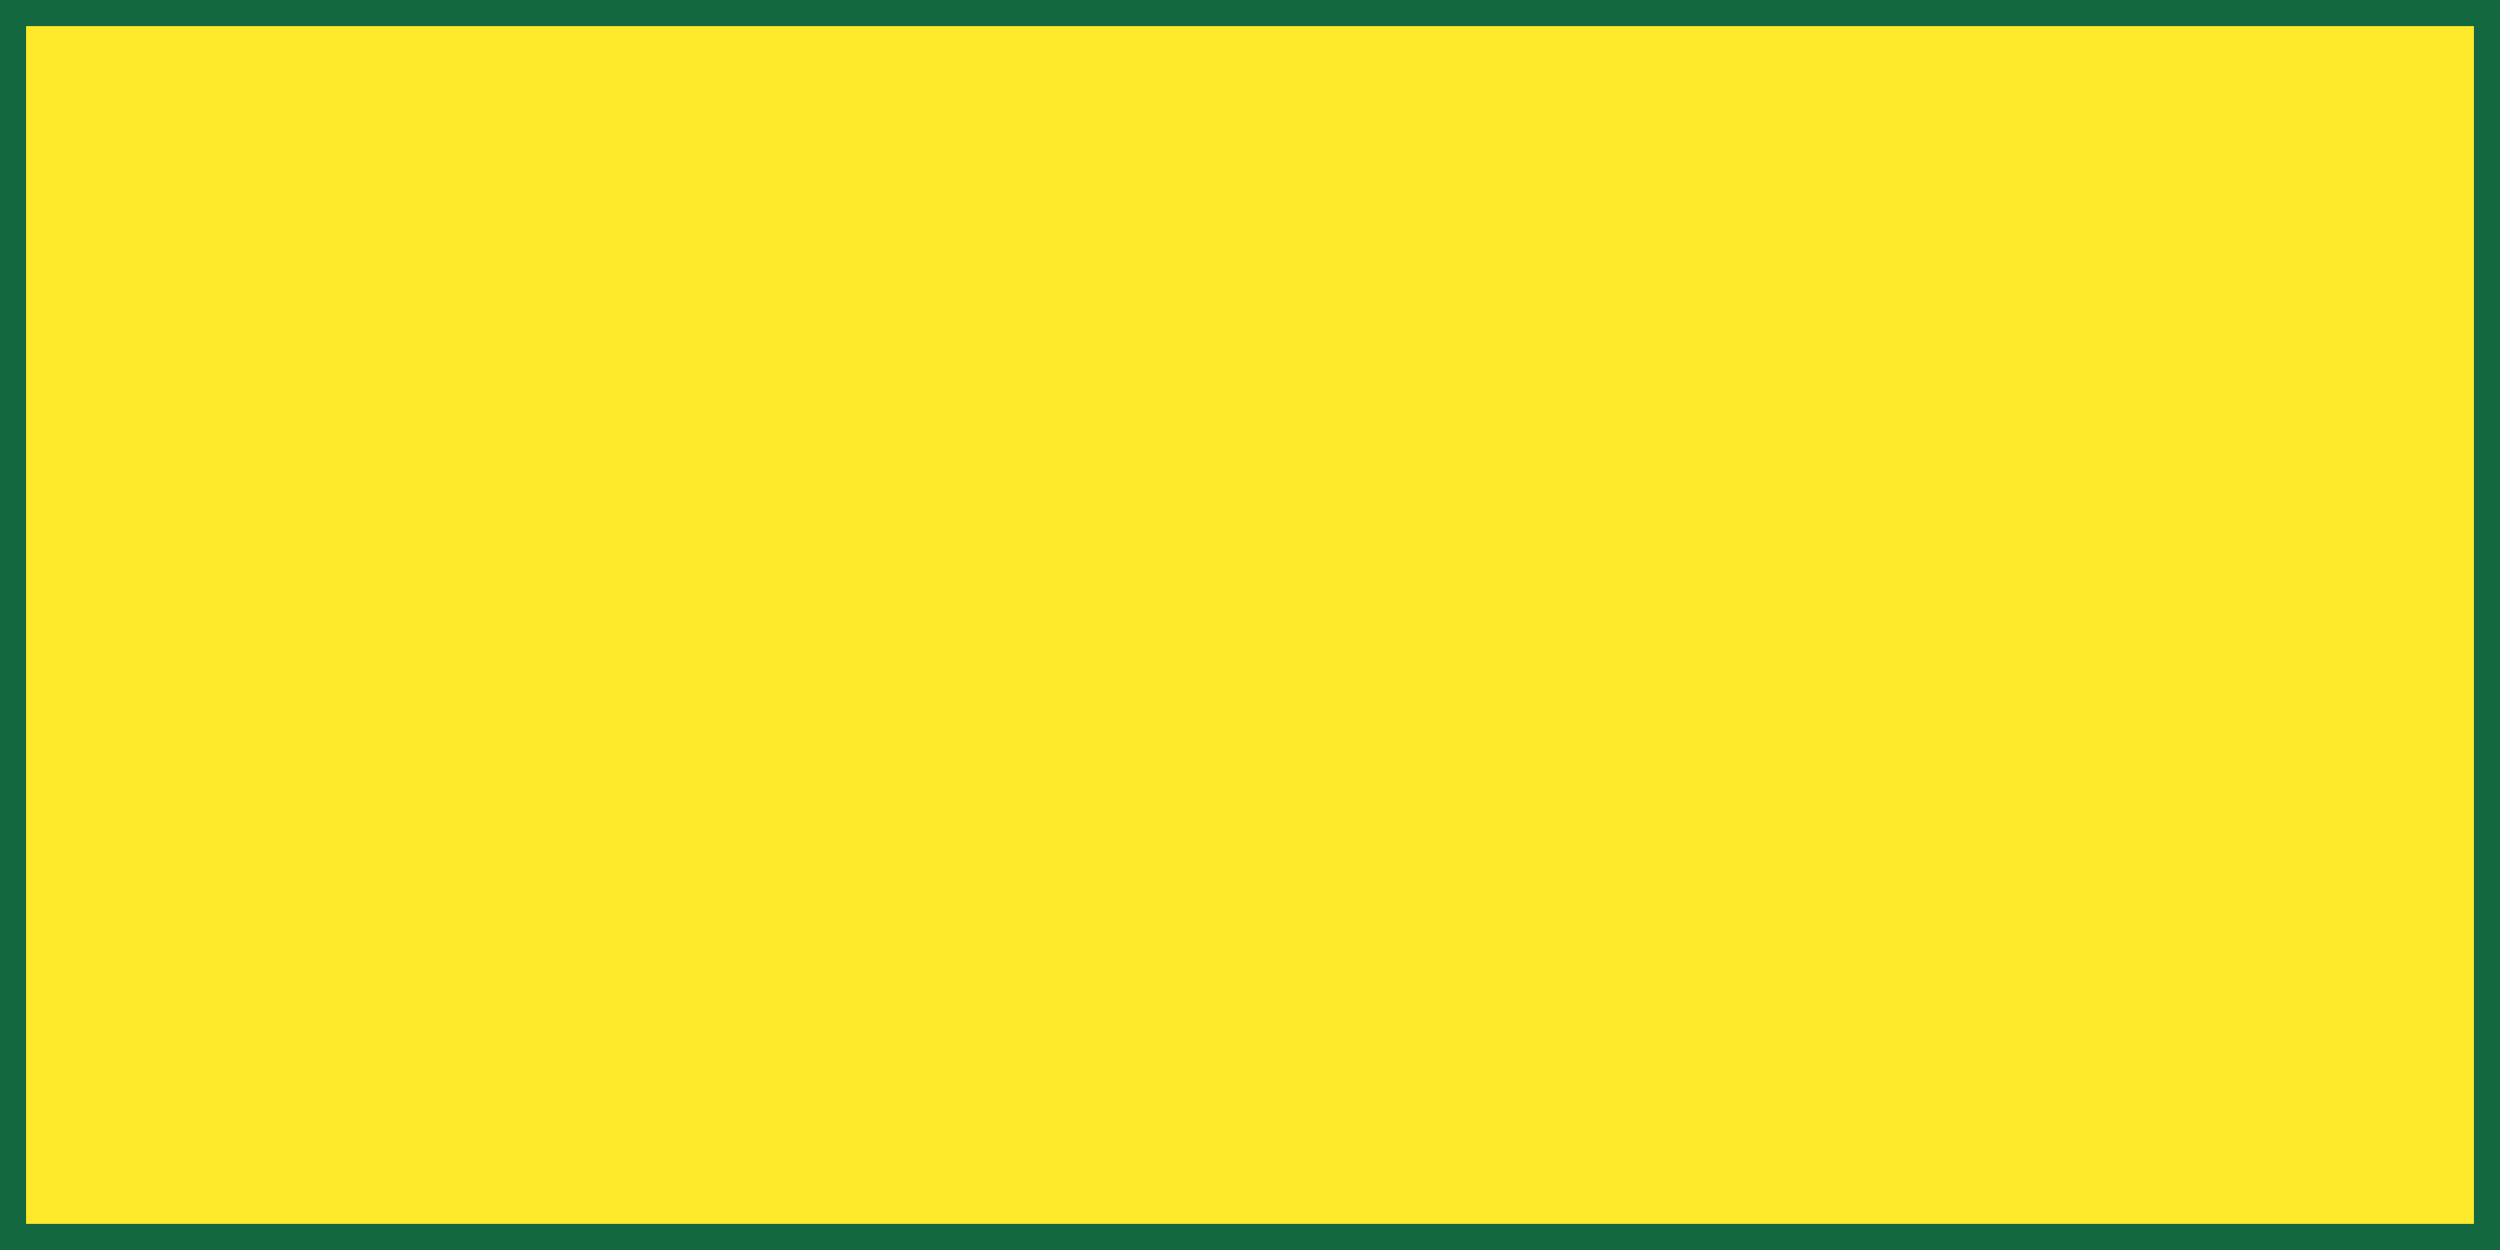
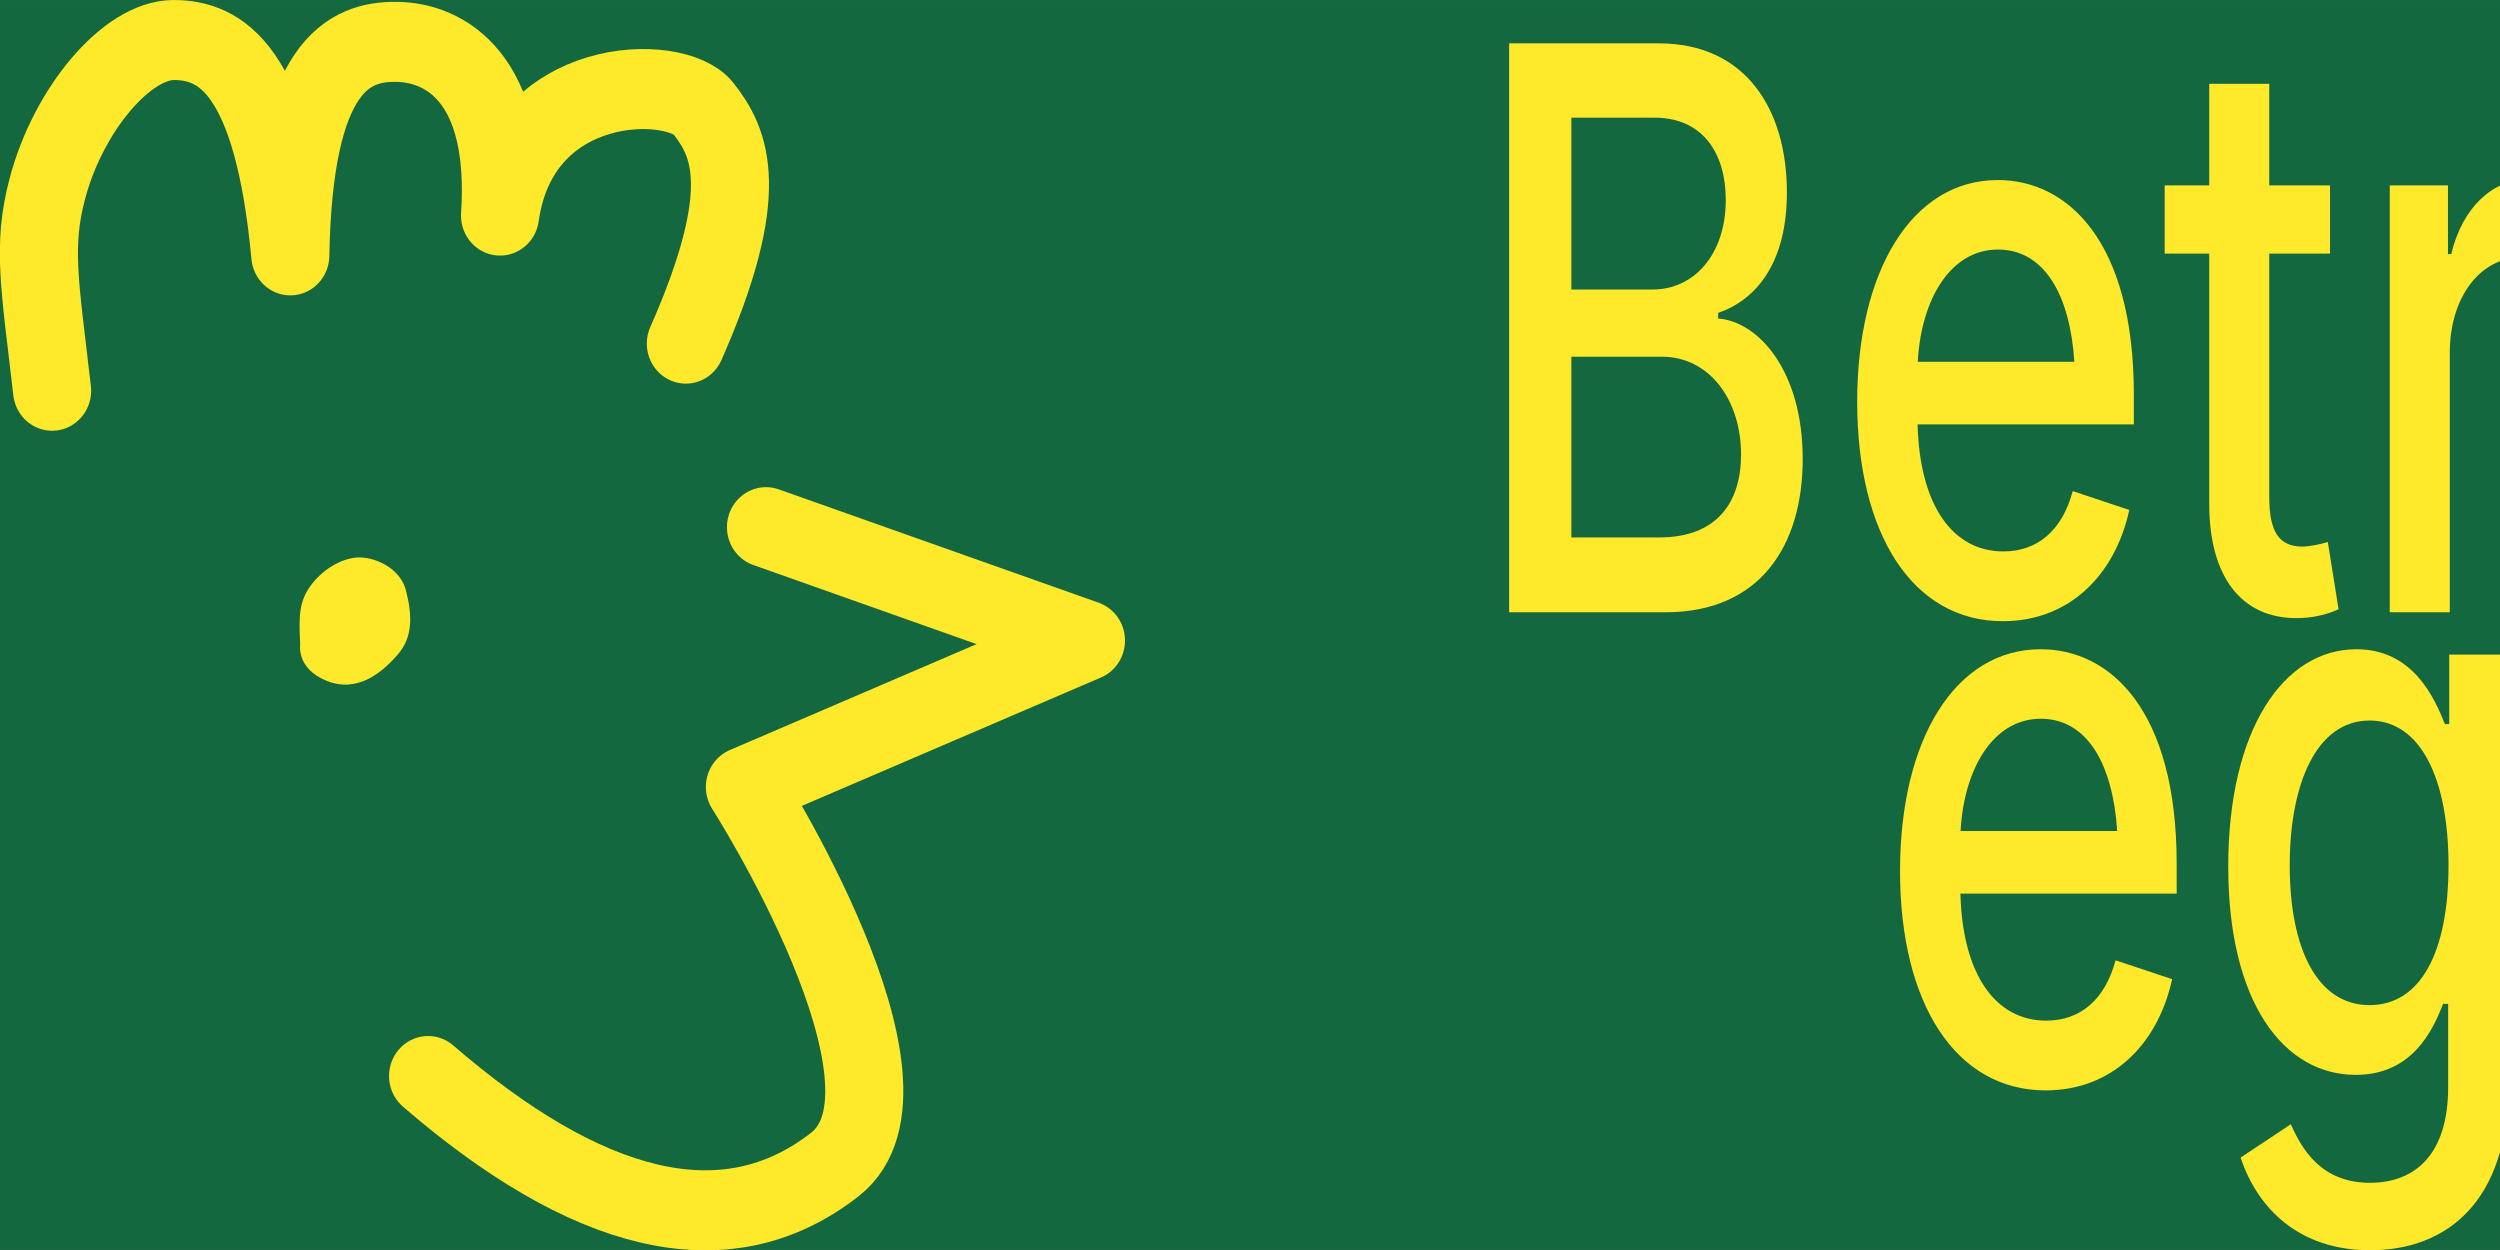
- <svg xmlns="http://www.w3.org/2000/svg" xmlns:xlink="http://www.w3.org/1999/xlink" width="200" height="100" viewBox="0 0 52.917 26.458" version="1.1" id="svg1">
+ <svg xmlns="http://www.w3.org/2000/svg" width="200" height="100" viewBox="0 0 52.917 26.458" version="1.1" id="svg1">
  <defs id="defs1">
+     <linearGradient id="swatch18">
+       <stop style="stop-color:#fbc3d5;stop-opacity:1;" offset="0" id="stop18" />
+     </linearGradient>
+     <linearGradient id="swatch17">
+       <stop style="stop-color:#5e2bff;stop-opacity:1;" offset="0" id="stop17" />
+     </linearGradient>
    <linearGradient id="swatch16">
      <stop style="stop-color:#ffe92b;stop-opacity:1;" offset="0" id="stop16" />
    </linearGradient>
    <linearGradient id="swatch15">
      <stop style="stop-color:#14683f;stop-opacity:1;" offset="0" id="stop15" />
    </linearGradient>
    <rect x="351.363" y="252.408" width="115.935" height="114.124" id="rect14" />
    <rect x="153.452" y="342.758" width="423.07" height="199.345" id="rect13" />
    <rect x="639.624" y="167.794" width="114.731" height="108.994" id="rect12" />
-     <linearGradient xlink:href="#swatch15" id="linearGradient15" x1="-0.553" y1="13.229" x2="53.469" y2="13.229" gradientUnits="userSpaceOnUse" />
-     <linearGradient xlink:href="#swatch16" id="linearGradient16" x1="-0.553" y1="13.229" x2="53.469" y2="13.229" gradientUnits="userSpaceOnUse" />
  </defs>
  <g id="layer1">
+     <rect style="fill:url(#swatch15);fill-opacity:1;stroke:none;stroke-width:1.342;stroke-linecap:round;stroke-linejoin:bevel;stroke-dasharray:none;stroke-opacity:1" id="rect18" width="52.917" height="26.458" x="2.220446e-16" y="2.7755576e-17" />
    <g id="g9" transform="matrix(1.561967,0,0,1.600871,-7.20031,-8.202681)">
      <path style="display:inline;fill:#ffe92b;fill-opacity:1;stroke-width:0.265;stroke-linecap:round;stroke-linejoin:round" d="m 8.678,13.647 c -0.018,-0.361 -0.021,-0.56 0.139,-0.776 0.16,-0.216 0.412,-0.361 0.631,-0.376 0.219,-0.015 0.584,0.127 0.664,0.439 0.08,0.311 0.101,0.604 -0.11,0.841 C 9.793,14.012 9.458,14.29 9.04,14.127 8.622,13.964 8.678,13.647 8.678,13.647 Z" id="path7" />
      <path style="display:inline;fill:none;stroke:#ffe92b;stroke-width:1.058;stroke-linecap:round;stroke-linejoin:round;stroke-dasharray:none;stroke-opacity:1" d="M 5.316,10.29 C 5.148,8.87 5.046,8.378 5.251,7.62 5.536,6.566 6.332,5.653 6.963,5.653 c 0.632,0 1.344,0.374 1.581,2.847 0.044,-2.5 0.784,-2.832 1.442,-2.823 0.658,0.009 1.523,0.481 1.4,2.297 0.272,-1.886 2.384,-1.875 2.753,-1.419 0.368,0.456 0.677,1.095 -0.235,3.112" id="path8" />
      <path style="fill:none;stroke:#ffe92b;stroke-width:1.058;stroke-linecap:round;stroke-linejoin:round;stroke-dasharray:none;stroke-opacity:1" d="m 14.99,12.094 4.336,1.499 -4.622,1.936 c 0,0 2.585,3.95 1.22,4.991 -1.504,1.148 -3.393,0.616 -5.513,-1.169" id="path9" />
    </g>
    <text xml:space="preserve" transform="matrix(0.2464006,0,0,0.3448372,-62.22555,-84.02174)" id="text13" style="font-style:normal;font-variant:normal;font-weight:500;font-stretch:normal;font-size:48px;line-height:0.6;font-family:Inter;-inkscape-font-specification:'Inter Medium';text-align:end;writing-mode:lr-tb;direction:ltr;white-space:pre;shape-inside:url(#rect14);display:inline;fill:#ffe92b;fill-opacity:1;stroke:none;stroke-width:3.531;stroke-linecap:butt;stroke-linejoin:round;stroke-dasharray:none" x="304.037" y="0">
      <tspan x="378.305" y="281.239" id="tspan1">Betr </tspan>
      <tspan x="413.508" y="310.039" id="tspan2">eg</tspan>
    </text>
-     <rect style="fill:url(#linearGradient16);fill-opacity:1;stroke:url(#linearGradient15);stroke-width:1.105;stroke-linecap:round;stroke-linejoin:bevel;stroke-dasharray:none;stroke-opacity:1" id="rect15" width="52.917" height="26.458" x="-1.110223e-16" y="-1.3877788e-17" />
  </g>
</svg>
